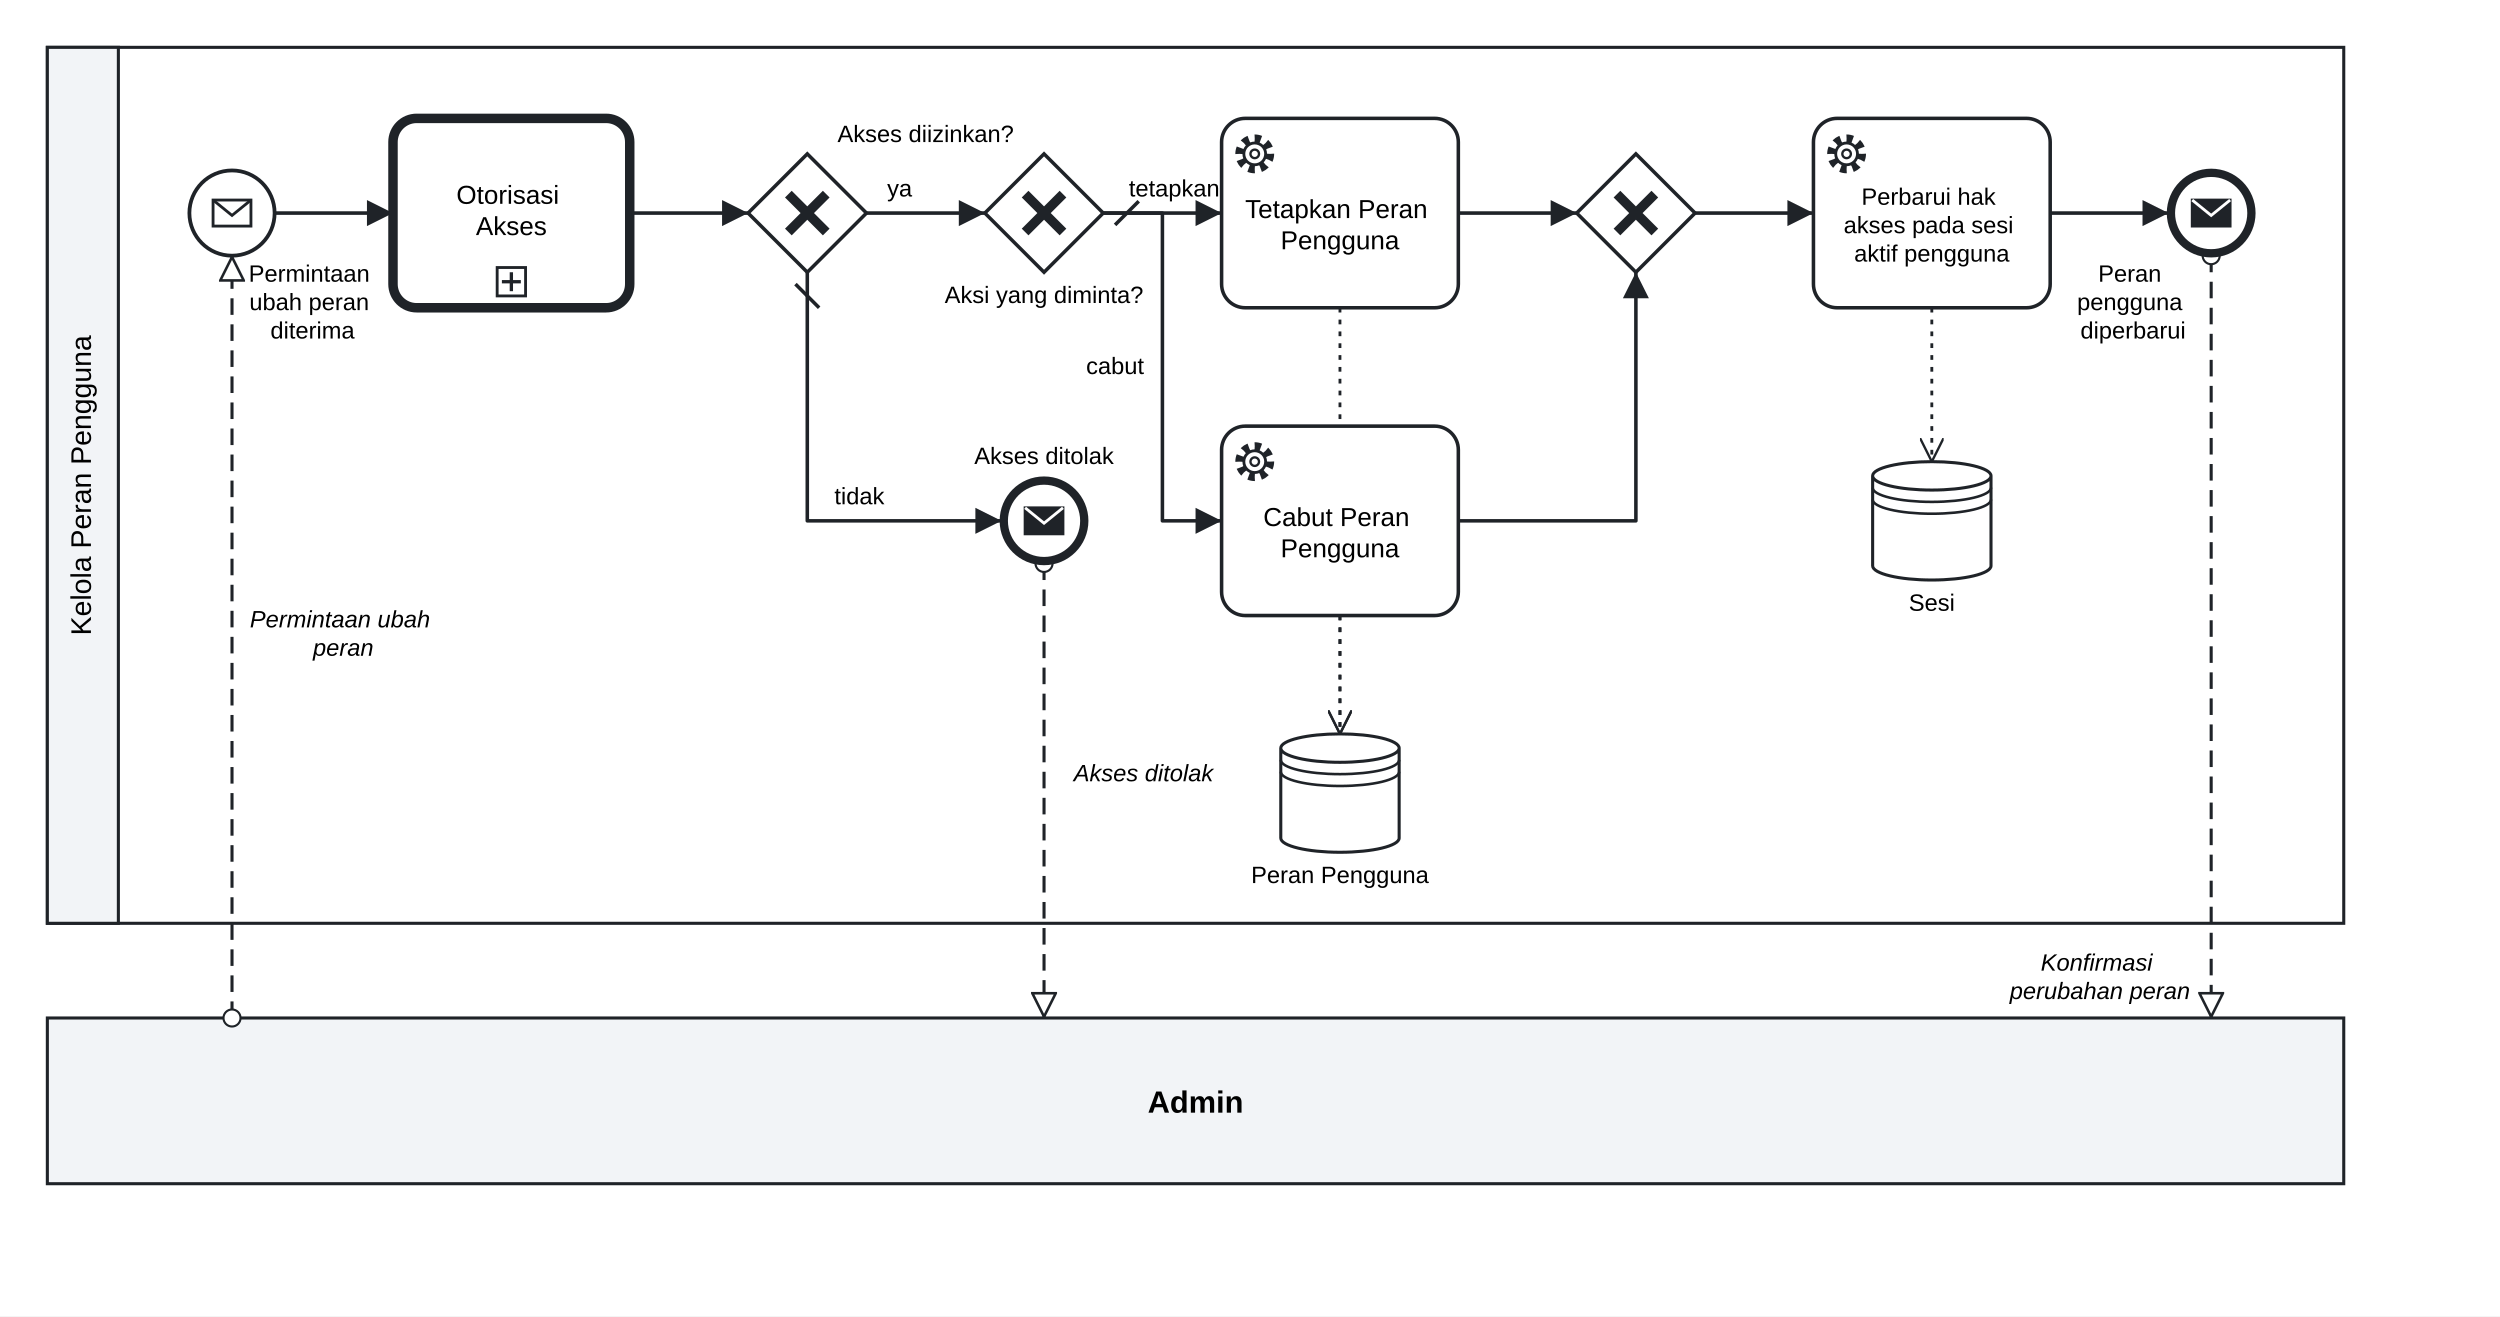
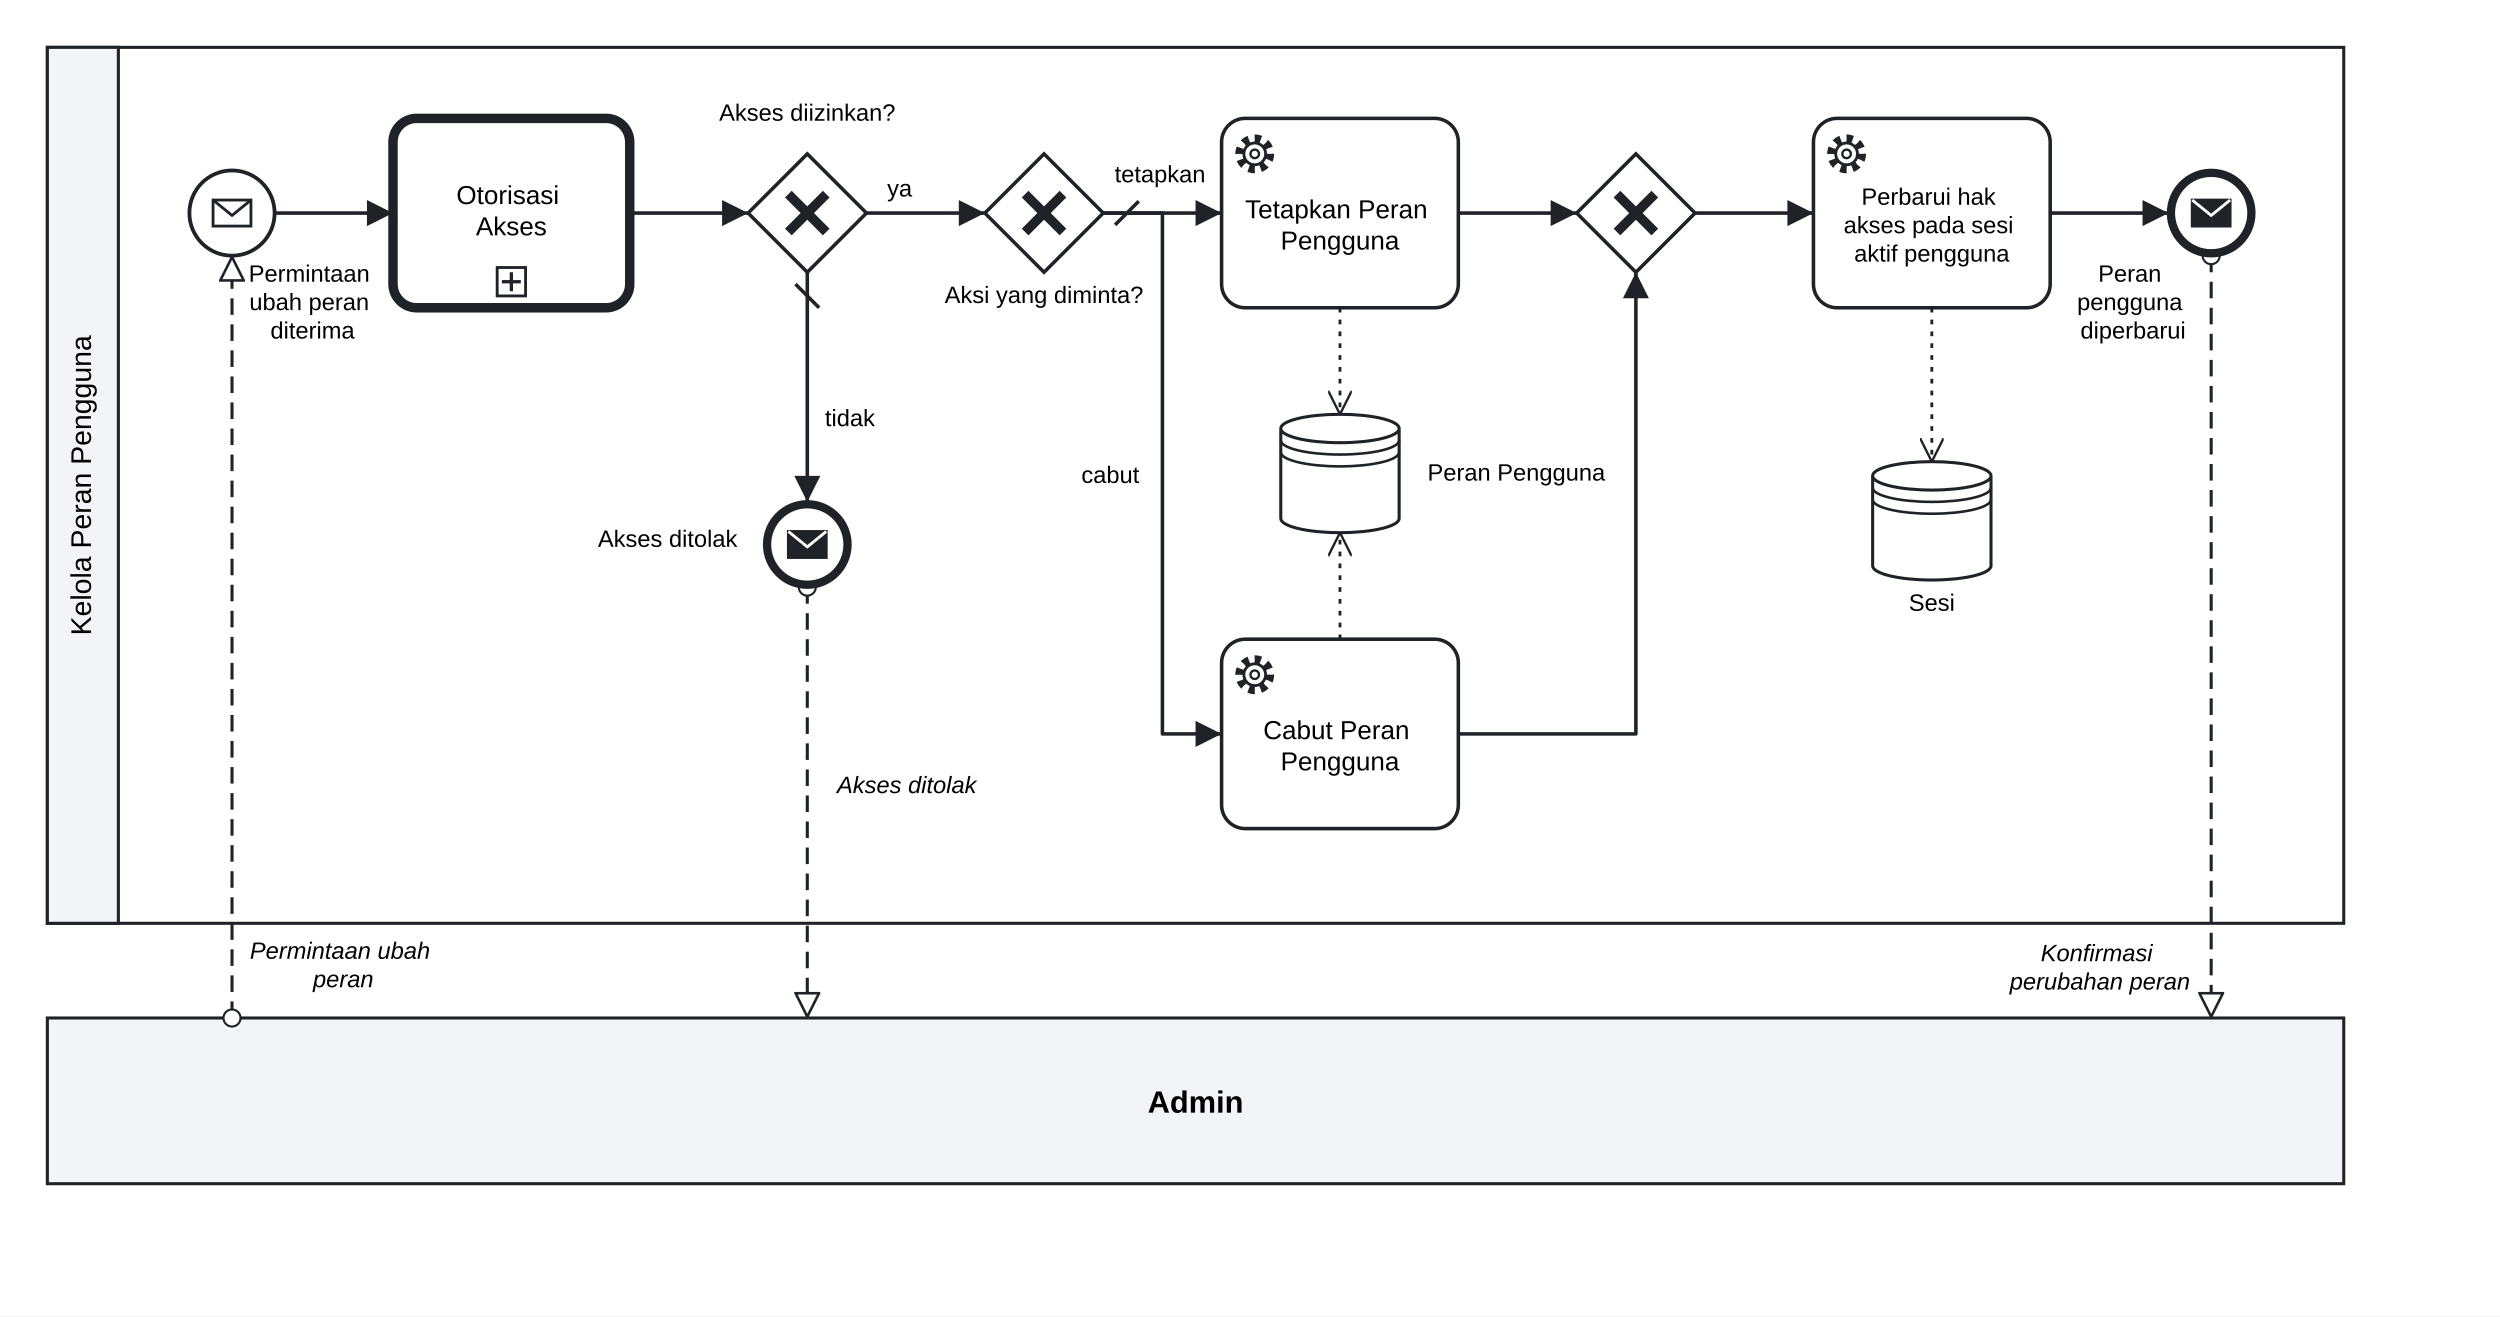
- <svg xmlns="http://www.w3.org/2000/svg" viewBox="-20 -20 1056 556" width="1056" height="556" font-family="Arial, Helvetica, sans-serif" role="img" aria-labelledby="tok-title tok-desc">
+ <svg xmlns="http://www.w3.org/2000/svg" viewBox="140 60 1056 556" width="1056" height="556" font-family="Arial, Helvetica, sans-serif" role="img" aria-labelledby="tok-title tok-desc">
  <defs>
    <marker id="seqEnd" viewBox="0 0 10 10" refX="10" refY="5" markerUnits="userSpaceOnUse" markerWidth="11" markerHeight="11" orient="auto">
      <path d="M0,0 L10,5 L0,10 z" fill="#1f2328" />
    </marker>
    <marker id="msgEnd" viewBox="0 0 10 10" refX="10" refY="5" markerUnits="userSpaceOnUse" markerWidth="11" markerHeight="11" orient="auto">
      <path d="M0.5,0.5 L9.5,5 L0.5,9.5 z" fill="#fff" stroke="#1f2328" />
    </marker>
    <marker id="msgStart" viewBox="0 0 10 10" refX="5" refY="5" markerUnits="userSpaceOnUse" markerWidth="9" markerHeight="9">
      <circle cx="5" cy="5" r="4" fill="#fff" stroke="#1f2328" />
    </marker>
    <marker id="assocEnd" viewBox="0 0 10 10" refX="10" refY="5" markerUnits="userSpaceOnUse" markerWidth="10" markerHeight="10" orient="auto">
      <path d="M0,0 L10,5 L0,10" fill="none" stroke="#1f2328" />
    </marker>
  </defs>
-   <rect x="-20" y="-20" width="1056" height="556" fill="#fff" />
-   <rect x="0.0" y="0.0" width="970.0" height="370.0" fill="#fff" stroke="#1f2328" stroke-width="1.3" />
-   <rect x="0.0" y="0.0" width="30" height="370.0" fill="#f2f4f7" stroke="#1f2328" stroke-width="1.3" />
-   <g transform="rotate(-90 15.0 185.0)">
-     <text x="15.0" y="185.0" font-size="12" text-anchor="middle" dominant-baseline="middle" transform="translate(0 0.0)">Kelola Peran Pengguna</text>
+   <rect x="140" y="60" width="1056" height="556" fill="#fff" />
+   <rect x="160.0" y="80.0" width="970.0" height="370.0" fill="#fff" stroke="#1f2328" stroke-width="1.3" />
+   <rect x="160.0" y="80.0" width="30" height="370.0" fill="#f2f4f7" stroke="#1f2328" stroke-width="1.3" />
+   <g transform="rotate(-90 175.0 265.0)">
+     <text x="175.0" y="265.0" font-size="12" text-anchor="middle" dominant-baseline="middle" transform="translate(0 0.0)">Kelola Peran Pengguna</text>
  </g>
-   <rect x="0.0" y="410.0" width="970.0" height="70.0" fill="#f2f4f7" stroke="#1f2328" stroke-width="1.3" />
-   <text x="485.0" y="450.0" font-size="13" text-anchor="middle" font-weight="bold">
-     <tspan x="485.0" dy="0.0">Admin</tspan>
+   <rect x="160.0" y="490.0" width="970.0" height="70.0" fill="#f2f4f7" stroke="#1f2328" stroke-width="1.3" />
+   <text x="645.0" y="530.0" font-size="13" text-anchor="middle" font-weight="bold">
+     <tspan x="645.0" dy="0.0">Admin</tspan>
  </text>
-   <polyline points="78.0,410.0 78.0,88.0" fill="none" stroke="#1f2328" stroke-width="1.3" stroke-dasharray="7 4" marker-start="url(#msgStart)" marker-end="url(#msgEnd)" />
-   <polyline points="421.0,218.0 421.0,410.0" fill="none" stroke="#1f2328" stroke-width="1.3" stroke-dasharray="7 4" marker-start="url(#msgStart)" marker-end="url(#msgEnd)" />
-   <polyline points="914.0,88.0 914.0,410.0" fill="none" stroke="#1f2328" stroke-width="1.3" stroke-dasharray="7 4" marker-start="url(#msgStart)" marker-end="url(#msgEnd)" />
-   <polyline points="546.0,110.0 546.0,290.0" fill="none" stroke="#1f2328" stroke-width="1.2" stroke-dasharray="2 3" marker-end="url(#assocEnd)" />
-   <polyline points="546.0,240.0 546.0,290.0" fill="none" stroke="#1f2328" stroke-width="1.2" stroke-dasharray="2 3" marker-end="url(#assocEnd)" />
-   <polyline points="796.0,110.0 796.0,175.0" fill="none" stroke="#1f2328" stroke-width="1.2" stroke-dasharray="2 3" marker-end="url(#assocEnd)" />
-   <polyline points="96.0,70.0 146.0,70.0" fill="none" stroke="#1f2328" stroke-width="1.5" stroke-linejoin="round" marker-end="url(#seqEnd)" />
-   <polyline points="246.0,70.0 296.0,70.0" fill="none" stroke="#1f2328" stroke-width="1.5" stroke-linejoin="round" marker-end="url(#seqEnd)" />
-   <polyline points="346.0,70.0 396.0,70.0" fill="none" stroke="#1f2328" stroke-width="1.5" stroke-linejoin="round" marker-end="url(#seqEnd)" />
-   <polyline points="321.0,95.0 321.0,200.0 403.0,200.0" fill="none" stroke="#1f2328" stroke-width="1.5" stroke-linejoin="round" marker-end="url(#seqEnd)" />
-   <line x1="316.0" y1="100.0" x2="326.0" y2="110.0" stroke="#1f2328" stroke-width="1.5" />
-   <polyline points="446.0,70.0 496.0,70.0" fill="none" stroke="#1f2328" stroke-width="1.5" stroke-linejoin="round" marker-end="url(#seqEnd)" />
-   <polyline points="446.0,70.0 471.0,70.0 471.0,200.0 496.0,200.0" fill="none" stroke="#1f2328" stroke-width="1.5" stroke-linejoin="round" marker-end="url(#seqEnd)" />
-   <line x1="451.0" y1="75.0" x2="461.0" y2="65.0" stroke="#1f2328" stroke-width="1.5" />
-   <polyline points="596.0,70.0 646.0,70.0" fill="none" stroke="#1f2328" stroke-width="1.5" stroke-linejoin="round" marker-end="url(#seqEnd)" />
-   <polyline points="596.0,200.0 671.0,200.0 671.0,95.0" fill="none" stroke="#1f2328" stroke-width="1.5" stroke-linejoin="round" marker-end="url(#seqEnd)" />
-   <polyline points="696.0,70.0 746.0,70.0" fill="none" stroke="#1f2328" stroke-width="1.5" stroke-linejoin="round" marker-end="url(#seqEnd)" />
-   <polyline points="846.0,70.0 896.0,70.0" fill="none" stroke="#1f2328" stroke-width="1.5" stroke-linejoin="round" marker-end="url(#seqEnd)" />
-   <circle cx="78.0" cy="70.0" r="18" fill="#fff" stroke="#1f2328" stroke-width="1.6" />
-   <rect x="70.0" y="64.5" width="16" height="11" fill="#fff" stroke="#1f2328" stroke-width="1.2" />
-   <polyline points="70.0,64.5 78.0,71.0 86.0,64.5" fill="none" stroke="#1f2328" stroke-width="1.2" />
-   <rect x="146.0" y="30.0" width="100.0" height="80.0" rx="10" fill="#fff" stroke="#1f2328" stroke-width="4" />
-   <text x="196.0" y="66.1" font-size="11" text-anchor="middle">
-     <tspan x="196.0" dy="0.0">Otorisasi</tspan>
-     <tspan x="196.0" dy="13.2">Akses</tspan>
+   <polyline points="238.0,490.0 238.0,168.0" fill="none" stroke="#1f2328" stroke-width="1.3" stroke-dasharray="7 4" marker-start="url(#msgStart)" marker-end="url(#msgEnd)" />
+   <polyline points="481.0,308.0 481.0,490.0" fill="none" stroke="#1f2328" stroke-width="1.3" stroke-dasharray="7 4" marker-start="url(#msgStart)" marker-end="url(#msgEnd)" />
+   <polyline points="1074.0,168.0 1074.0,490.0" fill="none" stroke="#1f2328" stroke-width="1.3" stroke-dasharray="7 4" marker-start="url(#msgStart)" marker-end="url(#msgEnd)" />
+   <polyline points="956.0,190.0 956.0,255.0" fill="none" stroke="#1f2328" stroke-width="1.2" stroke-dasharray="2 3" marker-end="url(#assocEnd)" />
+   <polyline points="706.0,330.0 706.0,285.0" fill="none" stroke="#1f2328" stroke-width="1.2" stroke-dasharray="2 3" marker-end="url(#assocEnd)" />
+   <polyline points="706.0,190.0 706.0,235.0" fill="none" stroke="#1f2328" stroke-width="1.2" stroke-dasharray="2 3" marker-end="url(#assocEnd)" />
+   <polyline points="256.0,150.0 306.0,150.0" fill="none" stroke="#1f2328" stroke-width="1.5" stroke-linejoin="round" marker-end="url(#seqEnd)" />
+   <polyline points="406.0,150.0 456.0,150.0" fill="none" stroke="#1f2328" stroke-width="1.5" stroke-linejoin="round" marker-end="url(#seqEnd)" />
+   <polyline points="506.0,150.0 556.0,150.0" fill="none" stroke="#1f2328" stroke-width="1.5" stroke-linejoin="round" marker-end="url(#seqEnd)" />
+   <polyline points="481.0,175.0 481.0,272.0" fill="none" stroke="#1f2328" stroke-width="1.5" stroke-linejoin="round" marker-end="url(#seqEnd)" />
+   <line x1="476.0" y1="180.0" x2="486.0" y2="190.0" stroke="#1f2328" stroke-width="1.5" />
+   <polyline points="606.0,150.0 656.0,150.0" fill="none" stroke="#1f2328" stroke-width="1.5" stroke-linejoin="round" marker-end="url(#seqEnd)" />
+   <polyline points="606.0,150.0 631.0,150.0 631.0,370.0 656.0,370.0" fill="none" stroke="#1f2328" stroke-width="1.5" stroke-linejoin="round" marker-end="url(#seqEnd)" />
+   <line x1="611.0" y1="155.0" x2="621.0" y2="145.0" stroke="#1f2328" stroke-width="1.5" />
+   <polyline points="756.0,150.0 806.0,150.0" fill="none" stroke="#1f2328" stroke-width="1.5" stroke-linejoin="round" marker-end="url(#seqEnd)" />
+   <polyline points="756.0,370.0 831.0,370.0 831.0,175.0" fill="none" stroke="#1f2328" stroke-width="1.5" stroke-linejoin="round" marker-end="url(#seqEnd)" />
+   <polyline points="856.0,150.0 906.0,150.0" fill="none" stroke="#1f2328" stroke-width="1.5" stroke-linejoin="round" marker-end="url(#seqEnd)" />
+   <polyline points="1006.0,150.0 1056.0,150.0" fill="none" stroke="#1f2328" stroke-width="1.5" stroke-linejoin="round" marker-end="url(#seqEnd)" />
+   <circle cx="238.0" cy="150.0" r="18" fill="#fff" stroke="#1f2328" stroke-width="1.6" />
+   <rect x="230.0" y="144.5" width="16" height="11" fill="#fff" stroke="#1f2328" stroke-width="1.2" />
+   <polyline points="230.0,144.5 238.0,151.0 246.0,144.5" fill="none" stroke="#1f2328" stroke-width="1.2" />
+   <rect x="306.0" y="110.0" width="100.0" height="80.0" rx="10" fill="#fff" stroke="#1f2328" stroke-width="4" />
+   <text x="356.0" y="146.2" font-size="11" text-anchor="middle">
+     <tspan x="356.0" dy="0.0">Otorisasi</tspan>
+     <tspan x="356.0" dy="13.2">Akses</tspan>
  </text>
-   <rect x="190.0" y="93.0" width="12" height="12" fill="#fff" stroke="#1f2328" stroke-width="1.2" />
-   <path d="M192.0,99.0 h8 M196.0,95.0 v8" stroke="#1f2328" stroke-width="1.4" />
-   <polygon points="321.0,45.0 346.0,70.0 321.0,95.0 296.0,70.0" fill="#fff" stroke="#1f2328" stroke-width="1.5" />
-   <path d="M313.0,62.0 L329.0,78.0 M329.0,62.0 L313.0,78.0" stroke="#1f2328" stroke-width="4" />
-   <circle cx="421.0" cy="200.0" r="17" fill="#fff" stroke="#1f2328" stroke-width="3.5" />
-   <rect x="413.0" y="194.5" width="16" height="11" fill="#1f2328" stroke="#1f2328" stroke-width="1.2" />
-   <polyline points="413.0,194.5 421.0,201.0 429.0,194.5" fill="none" stroke="#fff" stroke-width="1.2" />
-   <polygon points="421.0,45.0 446.0,70.0 421.0,95.0 396.0,70.0" fill="#fff" stroke="#1f2328" stroke-width="1.5" />
-   <path d="M413.0,62.0 L429.0,78.0 M429.0,62.0 L413.0,78.0" stroke="#1f2328" stroke-width="4" />
-   <rect x="496.0" y="30.0" width="100.0" height="80.0" rx="10" fill="#fff" stroke="#1f2328" stroke-width="1.5" />
-   <circle cx="510.0" cy="45.0" r="6.5" fill="none" stroke="#1f2328" stroke-width="3.4" stroke-dasharray="2.6 2.5" />
-   <circle cx="510.0" cy="45.0" r="4.6" fill="#fff" stroke="#1f2328" stroke-width="1.2" />
-   <circle cx="510.0" cy="45.0" r="1.8" fill="none" stroke="#1f2328" stroke-width="1" />
-   <text x="546.0" y="72.1" font-size="11" text-anchor="middle">
-     <tspan x="546.0" dy="0.0">Tetapkan Peran</tspan>
-     <tspan x="546.0" dy="13.2">Pengguna</tspan>
+   <rect x="350.0" y="173.0" width="12" height="12" fill="#fff" stroke="#1f2328" stroke-width="1.2" />
+   <path d="M352.0,179.0 h8 M356.0,175.0 v8" stroke="#1f2328" stroke-width="1.4" />
+   <polygon points="481.0,125.0 506.0,150.0 481.0,175.0 456.0,150.0" fill="#fff" stroke="#1f2328" stroke-width="1.5" />
+   <path d="M473.0,142.0 L489.0,158.0 M489.0,142.0 L473.0,158.0" stroke="#1f2328" stroke-width="4" />
+   <polygon points="581.0,125.0 606.0,150.0 581.0,175.0 556.0,150.0" fill="#fff" stroke="#1f2328" stroke-width="1.5" />
+   <path d="M573.0,142.0 L589.0,158.0 M589.0,142.0 L573.0,158.0" stroke="#1f2328" stroke-width="4" />
+   <polygon points="831.0,125.0 856.0,150.0 831.0,175.0 806.0,150.0" fill="#fff" stroke="#1f2328" stroke-width="1.5" />
+   <path d="M823.0,142.0 L839.0,158.0 M839.0,142.0 L823.0,158.0" stroke="#1f2328" stroke-width="4" />
+   <rect x="906.0" y="110.0" width="100.0" height="80.0" rx="10" fill="#fff" stroke="#1f2328" stroke-width="1.5" />
+   <circle cx="920.0" cy="125.0" r="6.5" fill="none" stroke="#1f2328" stroke-width="3.4" stroke-dasharray="2.6 2.5" />
+   <circle cx="920.0" cy="125.0" r="4.6" fill="#fff" stroke="#1f2328" stroke-width="1.2" />
+   <circle cx="920.0" cy="125.0" r="1.8" fill="none" stroke="#1f2328" stroke-width="1" />
+   <text x="956.0" y="146.5" font-size="10" text-anchor="middle">
+     <tspan x="956.0" dy="0.0">Perbarui hak</tspan>
+     <tspan x="956.0" dy="12.0">akses pada sesi</tspan>
+     <tspan x="956.0" dy="12.0">aktif pengguna</tspan>
  </text>
-   <rect x="496.0" y="160.0" width="100.0" height="80.0" rx="10" fill="#fff" stroke="#1f2328" stroke-width="1.5" />
-   <circle cx="510.0" cy="175.0" r="6.5" fill="none" stroke="#1f2328" stroke-width="3.4" stroke-dasharray="2.6 2.5" />
-   <circle cx="510.0" cy="175.0" r="4.6" fill="#fff" stroke="#1f2328" stroke-width="1.2" />
-   <circle cx="510.0" cy="175.0" r="1.8" fill="none" stroke="#1f2328" stroke-width="1" />
-   <text x="546.0" y="202.2" font-size="11" text-anchor="middle">
-     <tspan x="546.0" dy="0.0">Cabut Peran</tspan>
-     <tspan x="546.0" dy="13.2">Pengguna</tspan>
+   <circle cx="1074.0" cy="150.0" r="17" fill="#fff" stroke="#1f2328" stroke-width="3.5" />
+   <rect x="1066.0" y="144.5" width="16" height="11" fill="#1f2328" stroke="#1f2328" stroke-width="1.2" />
+   <polyline points="1066.0,144.5 1074.0,151.0 1082.0,144.5" fill="none" stroke="#fff" stroke-width="1.2" />
+   <circle cx="481.0" cy="290.0" r="17" fill="#fff" stroke="#1f2328" stroke-width="3.5" />
+   <rect x="473.0" y="284.5" width="16" height="11" fill="#1f2328" stroke="#1f2328" stroke-width="1.2" />
+   <polyline points="473.0,284.5 481.0,291.0 489.0,284.5" fill="none" stroke="#fff" stroke-width="1.2" />
+   <rect x="656.0" y="330.0" width="100.0" height="80.0" rx="10" fill="#fff" stroke="#1f2328" stroke-width="1.5" />
+   <circle cx="670.0" cy="345.0" r="6.5" fill="none" stroke="#1f2328" stroke-width="3.4" stroke-dasharray="2.6 2.5" />
+   <circle cx="670.0" cy="345.0" r="4.6" fill="#fff" stroke="#1f2328" stroke-width="1.2" />
+   <circle cx="670.0" cy="345.0" r="1.8" fill="none" stroke="#1f2328" stroke-width="1" />
+   <text x="706.0" y="372.2" font-size="11" text-anchor="middle">
+     <tspan x="706.0" dy="0.0">Cabut Peran</tspan>
+     <tspan x="706.0" dy="13.2">Pengguna</tspan>
  </text>
-   <polygon points="671.0,45.0 696.0,70.0 671.0,95.0 646.0,70.0" fill="#fff" stroke="#1f2328" stroke-width="1.5" />
-   <path d="M663.0,62.0 L679.0,78.0 M679.0,62.0 L663.0,78.0" stroke="#1f2328" stroke-width="4" />
-   <rect x="746.0" y="30.0" width="100.0" height="80.0" rx="10" fill="#fff" stroke="#1f2328" stroke-width="1.5" />
-   <circle cx="760.0" cy="45.0" r="6.5" fill="none" stroke="#1f2328" stroke-width="3.4" stroke-dasharray="2.6 2.5" />
-   <circle cx="760.0" cy="45.0" r="4.6" fill="#fff" stroke="#1f2328" stroke-width="1.2" />
-   <circle cx="760.0" cy="45.0" r="1.8" fill="none" stroke="#1f2328" stroke-width="1" />
-   <text x="796.0" y="66.5" font-size="10" text-anchor="middle">
-     <tspan x="796.0" dy="0.0">Perbarui hak</tspan>
-     <tspan x="796.0" dy="12.0">akses pada sesi</tspan>
-     <tspan x="796.0" dy="12.0">aktif pengguna</tspan>
+   <rect x="656.0" y="110.0" width="100.0" height="80.0" rx="10" fill="#fff" stroke="#1f2328" stroke-width="1.5" />
+   <circle cx="670.0" cy="125.0" r="6.5" fill="none" stroke="#1f2328" stroke-width="3.4" stroke-dasharray="2.6 2.5" />
+   <circle cx="670.0" cy="125.0" r="4.6" fill="#fff" stroke="#1f2328" stroke-width="1.2" />
+   <circle cx="670.0" cy="125.0" r="1.8" fill="none" stroke="#1f2328" stroke-width="1" />
+   <text x="706.0" y="152.2" font-size="11" text-anchor="middle">
+     <tspan x="706.0" dy="0.0">Tetapkan Peran</tspan>
+     <tspan x="706.0" dy="13.2">Pengguna</tspan>
  </text>
-   <circle cx="914.0" cy="70.0" r="17" fill="#fff" stroke="#1f2328" stroke-width="3.5" />
-   <rect x="906.0" y="64.5" width="16" height="11" fill="#1f2328" stroke="#1f2328" stroke-width="1.2" />
-   <polyline points="906.0,64.5 914.0,71.0 922.0,64.5" fill="none" stroke="#fff" stroke-width="1.2" />
-   <path d="M521.0,296.0 a25.0,6 0 0 0 50.0,0 a25.0,6 0 0 0 -50.0,0 v38.0 a25.0,6 0 0 0 50.0,0 v-38.0" fill="#fff" stroke="#1f2328" stroke-width="1.3" />
-   <path d="M521.0,301.0 a25.0,6 0 0 0 50.0,0 M521.0,306.0 a25.0,6 0 0 0 50.0,0" fill="none" stroke="#1f2328" stroke-width="1.1" />
-   <path d="M771.0,181.0 a25.0,6 0 0 0 50.0,0 a25.0,6 0 0 0 -50.0,0 v38.0 a25.0,6 0 0 0 50.0,0 v-38.0" fill="#fff" stroke="#1f2328" stroke-width="1.3" />
-   <path d="M771.0,186.0 a25.0,6 0 0 0 50.0,0 M771.0,191.0 a25.0,6 0 0 0 50.0,0" fill="none" stroke="#1f2328" stroke-width="1.1" />
-   <text x="125.0" y="245.0" font-size="10" text-anchor="middle" font-style="italic">
-     <tspan x="125.0" dy="0.0">Permintaan ubah</tspan>
-     <tspan x="125.0" dy="12.0">peran</tspan>
+   <path d="M931.0,261.0 a25.0,6 0 0 0 50.0,0 a25.0,6 0 0 0 -50.0,0 v38.0 a25.0,6 0 0 0 50.0,0 v-38.0" fill="#fff" stroke="#1f2328" stroke-width="1.3" />
+   <path d="M931.0,266.0 a25.0,6 0 0 0 50.0,0 M931.0,271.0 a25.0,6 0 0 0 50.0,0" fill="none" stroke="#1f2328" stroke-width="1.1" />
+   <path d="M681.0,241.0 a25.0,6 0 0 0 50.0,0 a25.0,6 0 0 0 -50.0,0 v38.0 a25.0,6 0 0 0 50.0,0 v-38.0" fill="#fff" stroke="#1f2328" stroke-width="1.3" />
+   <path d="M681.0,246.0 a25.0,6 0 0 0 50.0,0 M681.0,251.0 a25.0,6 0 0 0 50.0,0" fill="none" stroke="#1f2328" stroke-width="1.1" />
+   <text x="285.0" y="465.0" font-size="10" text-anchor="middle" font-style="italic">
+     <tspan x="285.0" dy="0.0">Permintaan ubah</tspan>
+     <tspan x="285.0" dy="12.0">peran</tspan>
  </text>
-   <text x="463.0" y="310.0" font-size="10" text-anchor="middle" font-style="italic">
-     <tspan x="463.0" dy="0.0">Akses ditolak</tspan>
+   <text x="523.0" y="395.0" font-size="10" text-anchor="middle" font-style="italic">
+     <tspan x="523.0" dy="0.0">Akses ditolak</tspan>
  </text>
-   <text x="867.0" y="390.0" font-size="10" text-anchor="middle" font-style="italic">
-     <tspan x="867.0" dy="0.0">Konfirmasi</tspan>
-     <tspan x="867.0" dy="12.0">perubahan peran</tspan>
+   <text x="1027.0" y="466.0" font-size="10" text-anchor="middle" font-style="italic">
+     <tspan x="1027.0" dy="0.0">Konfirmasi</tspan>
+     <tspan x="1027.0" dy="12.0">perubahan peran</tspan>
  </text>
-   <text x="360.0" y="63.0" font-size="10" text-anchor="middle">
-     <tspan x="360.0" dy="0.0">ya</tspan>
+   <text x="520.0" y="143.0" font-size="10" text-anchor="middle">
+     <tspan x="520.0" dy="0.0">ya</tspan>
  </text>
-   <text x="343.0" y="193.0" font-size="10" text-anchor="middle">
-     <tspan x="343.0" dy="0.0">tidak</tspan>
+   <text x="499.0" y="240.0" font-size="10" text-anchor="middle">
+     <tspan x="499.0" dy="0.0">tidak</tspan>
  </text>
-   <text x="476.0" y="63.0" font-size="10" text-anchor="middle">
-     <tspan x="476.0" dy="0.0">tetapkan</tspan>
+   <text x="630.0" y="137.0" font-size="10" text-anchor="middle">
+     <tspan x="630.0" dy="0.0">tetapkan</tspan>
  </text>
-   <text x="451.0" y="138.0" font-size="10" text-anchor="middle">
-     <tspan x="451.0" dy="0.0">cabut</tspan>
+   <text x="609.0" y="264.0" font-size="10" text-anchor="middle">
+     <tspan x="609.0" dy="0.0">cabut</tspan>
  </text>
-   <text x="112.0" y="99.0" font-size="10" text-anchor="middle">
-     <tspan x="112.0" dy="0.0">Permintaan</tspan>
-     <tspan x="112.0" dy="12.0">ubah peran</tspan>
-     <tspan x="112.0" dy="12.0">diterima</tspan>
+   <text x="272.0" y="179.0" font-size="10" text-anchor="middle">
+     <tspan x="272.0" dy="0.0">Permintaan</tspan>
+     <tspan x="272.0" dy="12.0">ubah peran</tspan>
+     <tspan x="272.0" dy="12.0">diterima</tspan>
  </text>
-   <text x="371.0" y="40.0" font-size="10" text-anchor="middle">
-     <tspan x="371.0" dy="0.0">Akses diizinkan?</tspan>
+   <text x="481.0" y="111.0" font-size="10" text-anchor="middle">
+     <tspan x="481.0" dy="0.0">Akses diizinkan?</tspan>
  </text>
-   <text x="421.0" y="176.0" font-size="10" text-anchor="middle">
-     <tspan x="421.0" dy="0.0">Akses ditolak</tspan>
+   <text x="581.0" y="188.0" font-size="10" text-anchor="middle">
+     <tspan x="581.0" dy="0.0">Aksi yang diminta?</tspan>
  </text>
-   <text x="421.0" y="108.0" font-size="10" text-anchor="middle">
-     <tspan x="421.0" dy="0.0">Aksi yang diminta?</tspan>
+   <text x="1041.0" y="179.0" font-size="10" text-anchor="middle">
+     <tspan x="1041.0" dy="0.0">Peran</tspan>
+     <tspan x="1041.0" dy="12.0">pengguna</tspan>
+     <tspan x="1041.0" dy="12.0">diperbarui</tspan>
  </text>
-   <text x="881.0" y="99.0" font-size="10" text-anchor="middle">
-     <tspan x="881.0" dy="0.0">Peran</tspan>
-     <tspan x="881.0" dy="12.0">pengguna</tspan>
-     <tspan x="881.0" dy="12.0">diperbarui</tspan>
+   <text x="422.0" y="291.0" font-size="10" text-anchor="middle">
+     <tspan x="422.0" dy="0.0">Akses ditolak</tspan>
  </text>
-   <text x="546.0" y="353.0" font-size="10" text-anchor="middle">
-     <tspan x="546.0" dy="0.0">Peran Pengguna</tspan>
+   <text x="956.0" y="318.0" font-size="10" text-anchor="middle">
+     <tspan x="956.0" dy="0.0">Sesi</tspan>
  </text>
-   <text x="796.0" y="238.0" font-size="10" text-anchor="middle">
-     <tspan x="796.0" dy="0.0">Sesi</tspan>
+   <text x="780.5" y="263.0" font-size="10" text-anchor="middle">
+     <tspan x="780.5" dy="0.0">Peran Pengguna</tspan>
  </text>
</svg>
